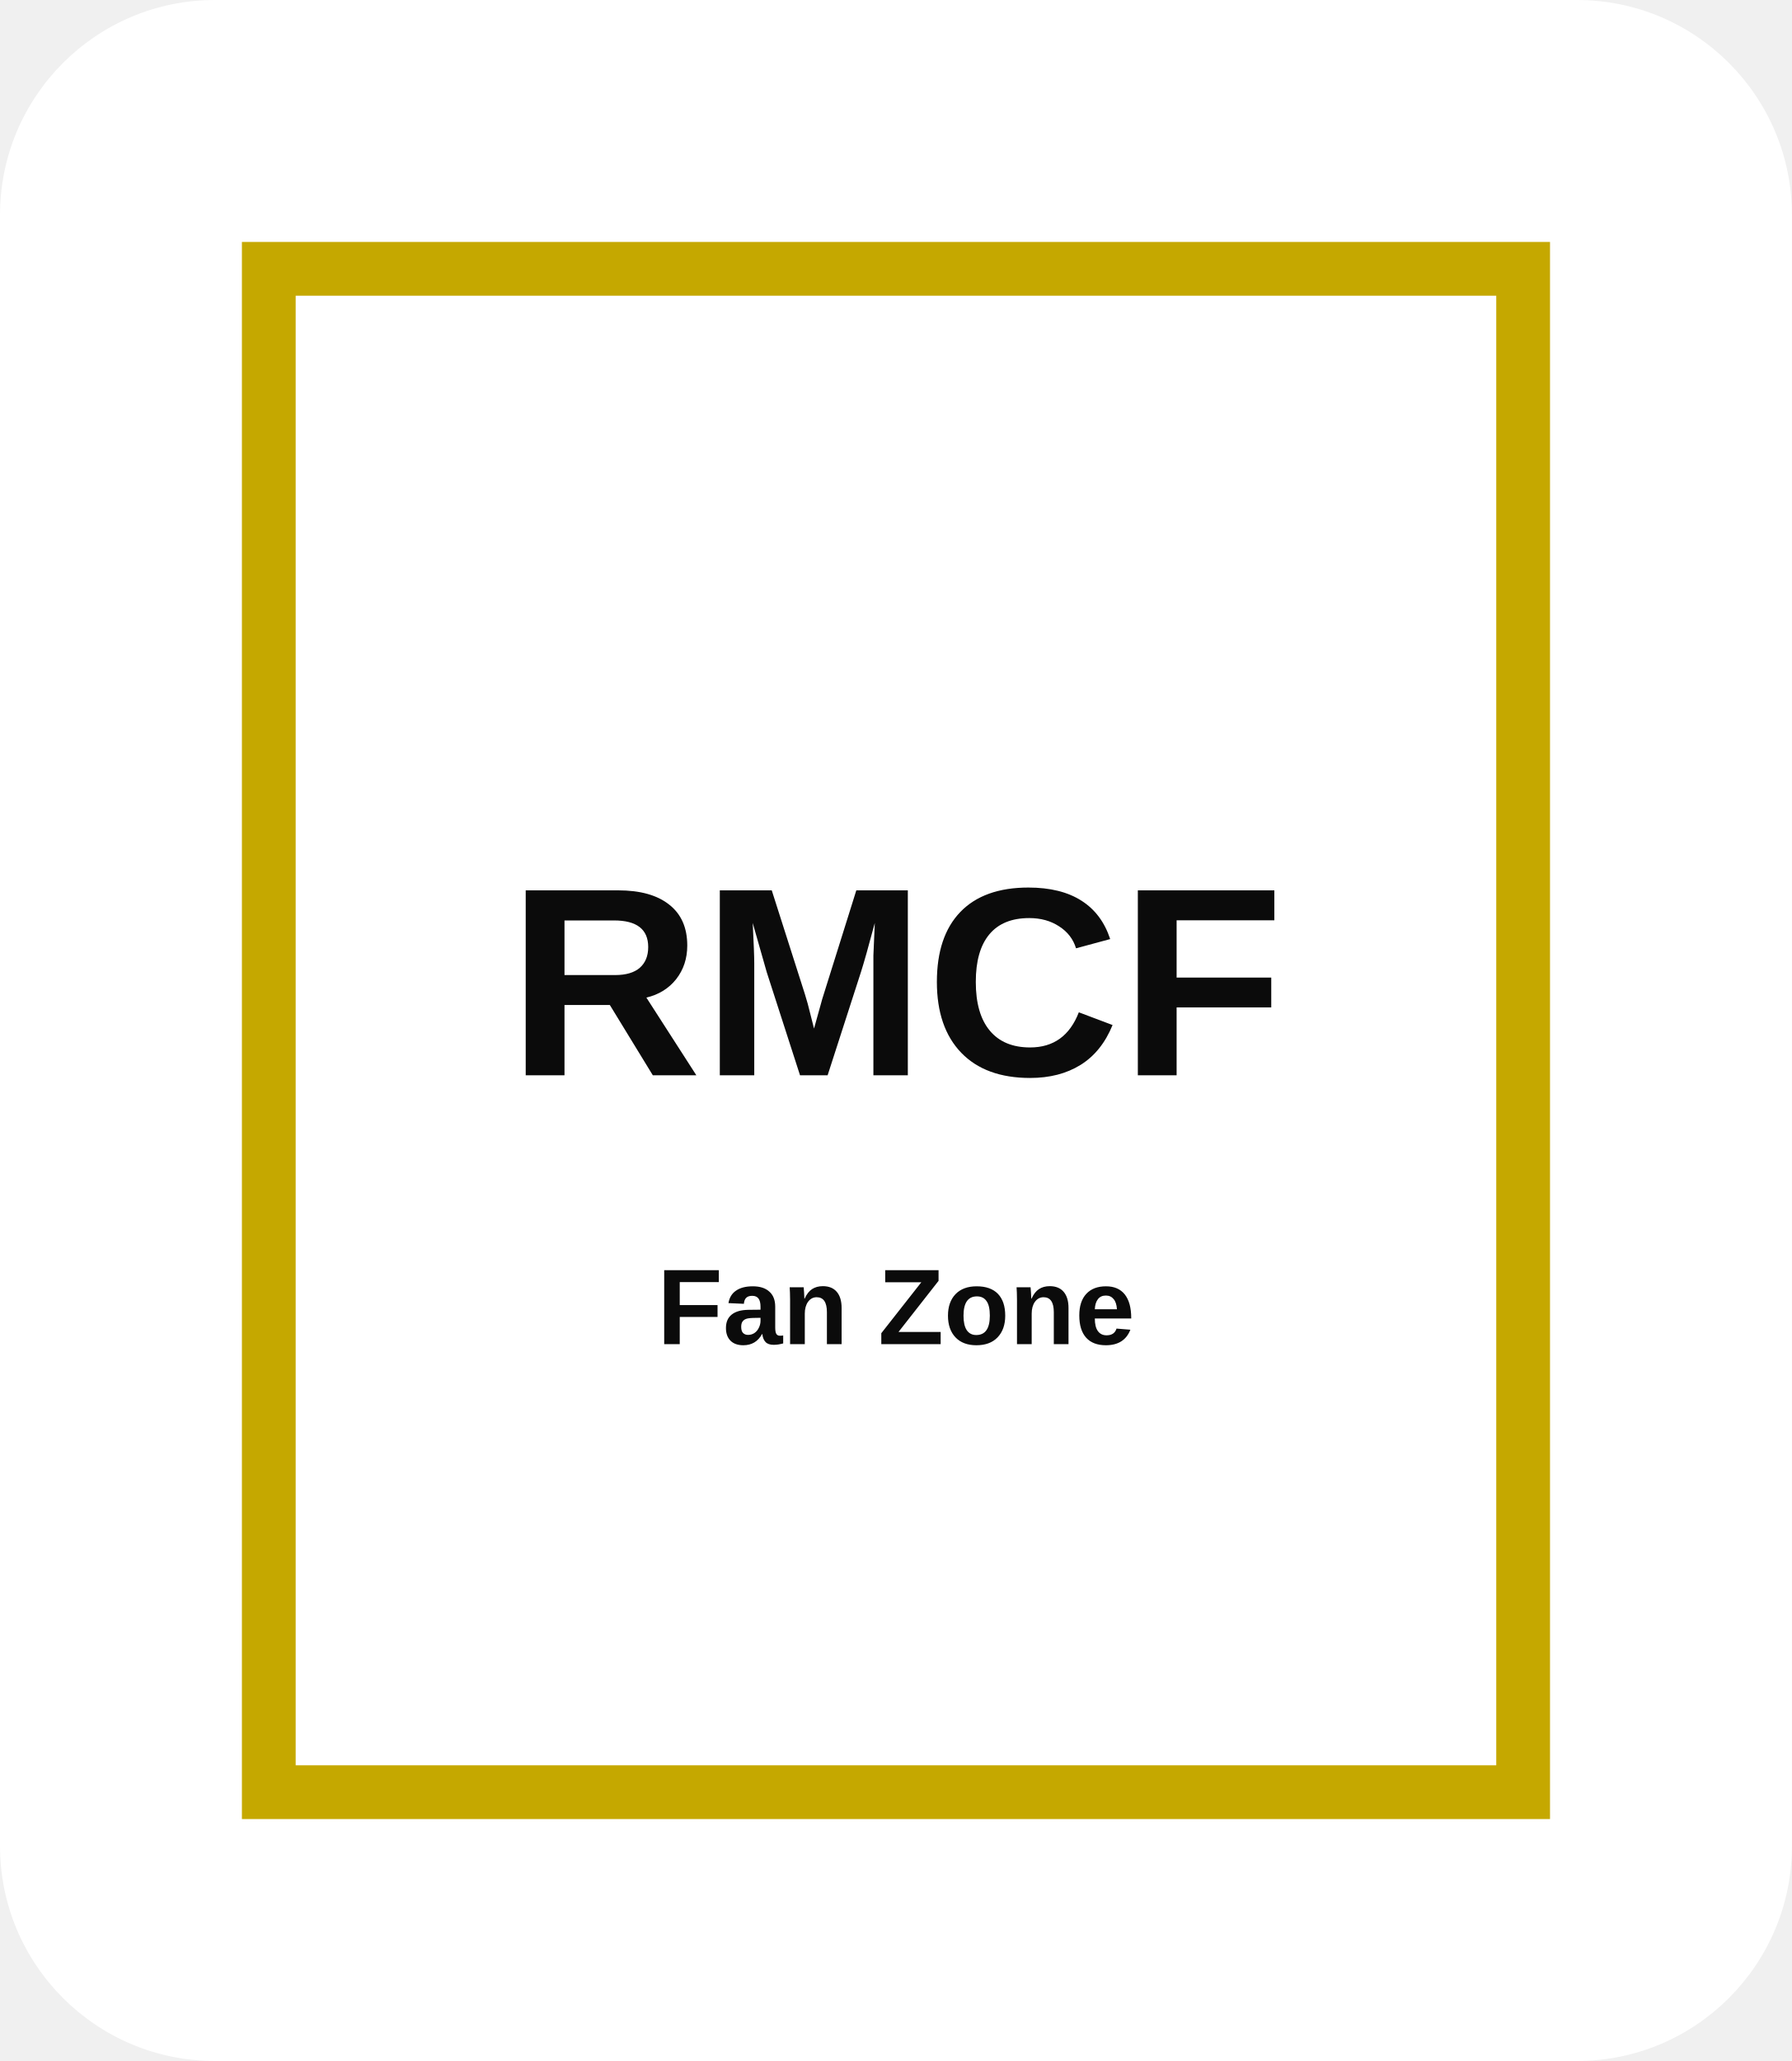
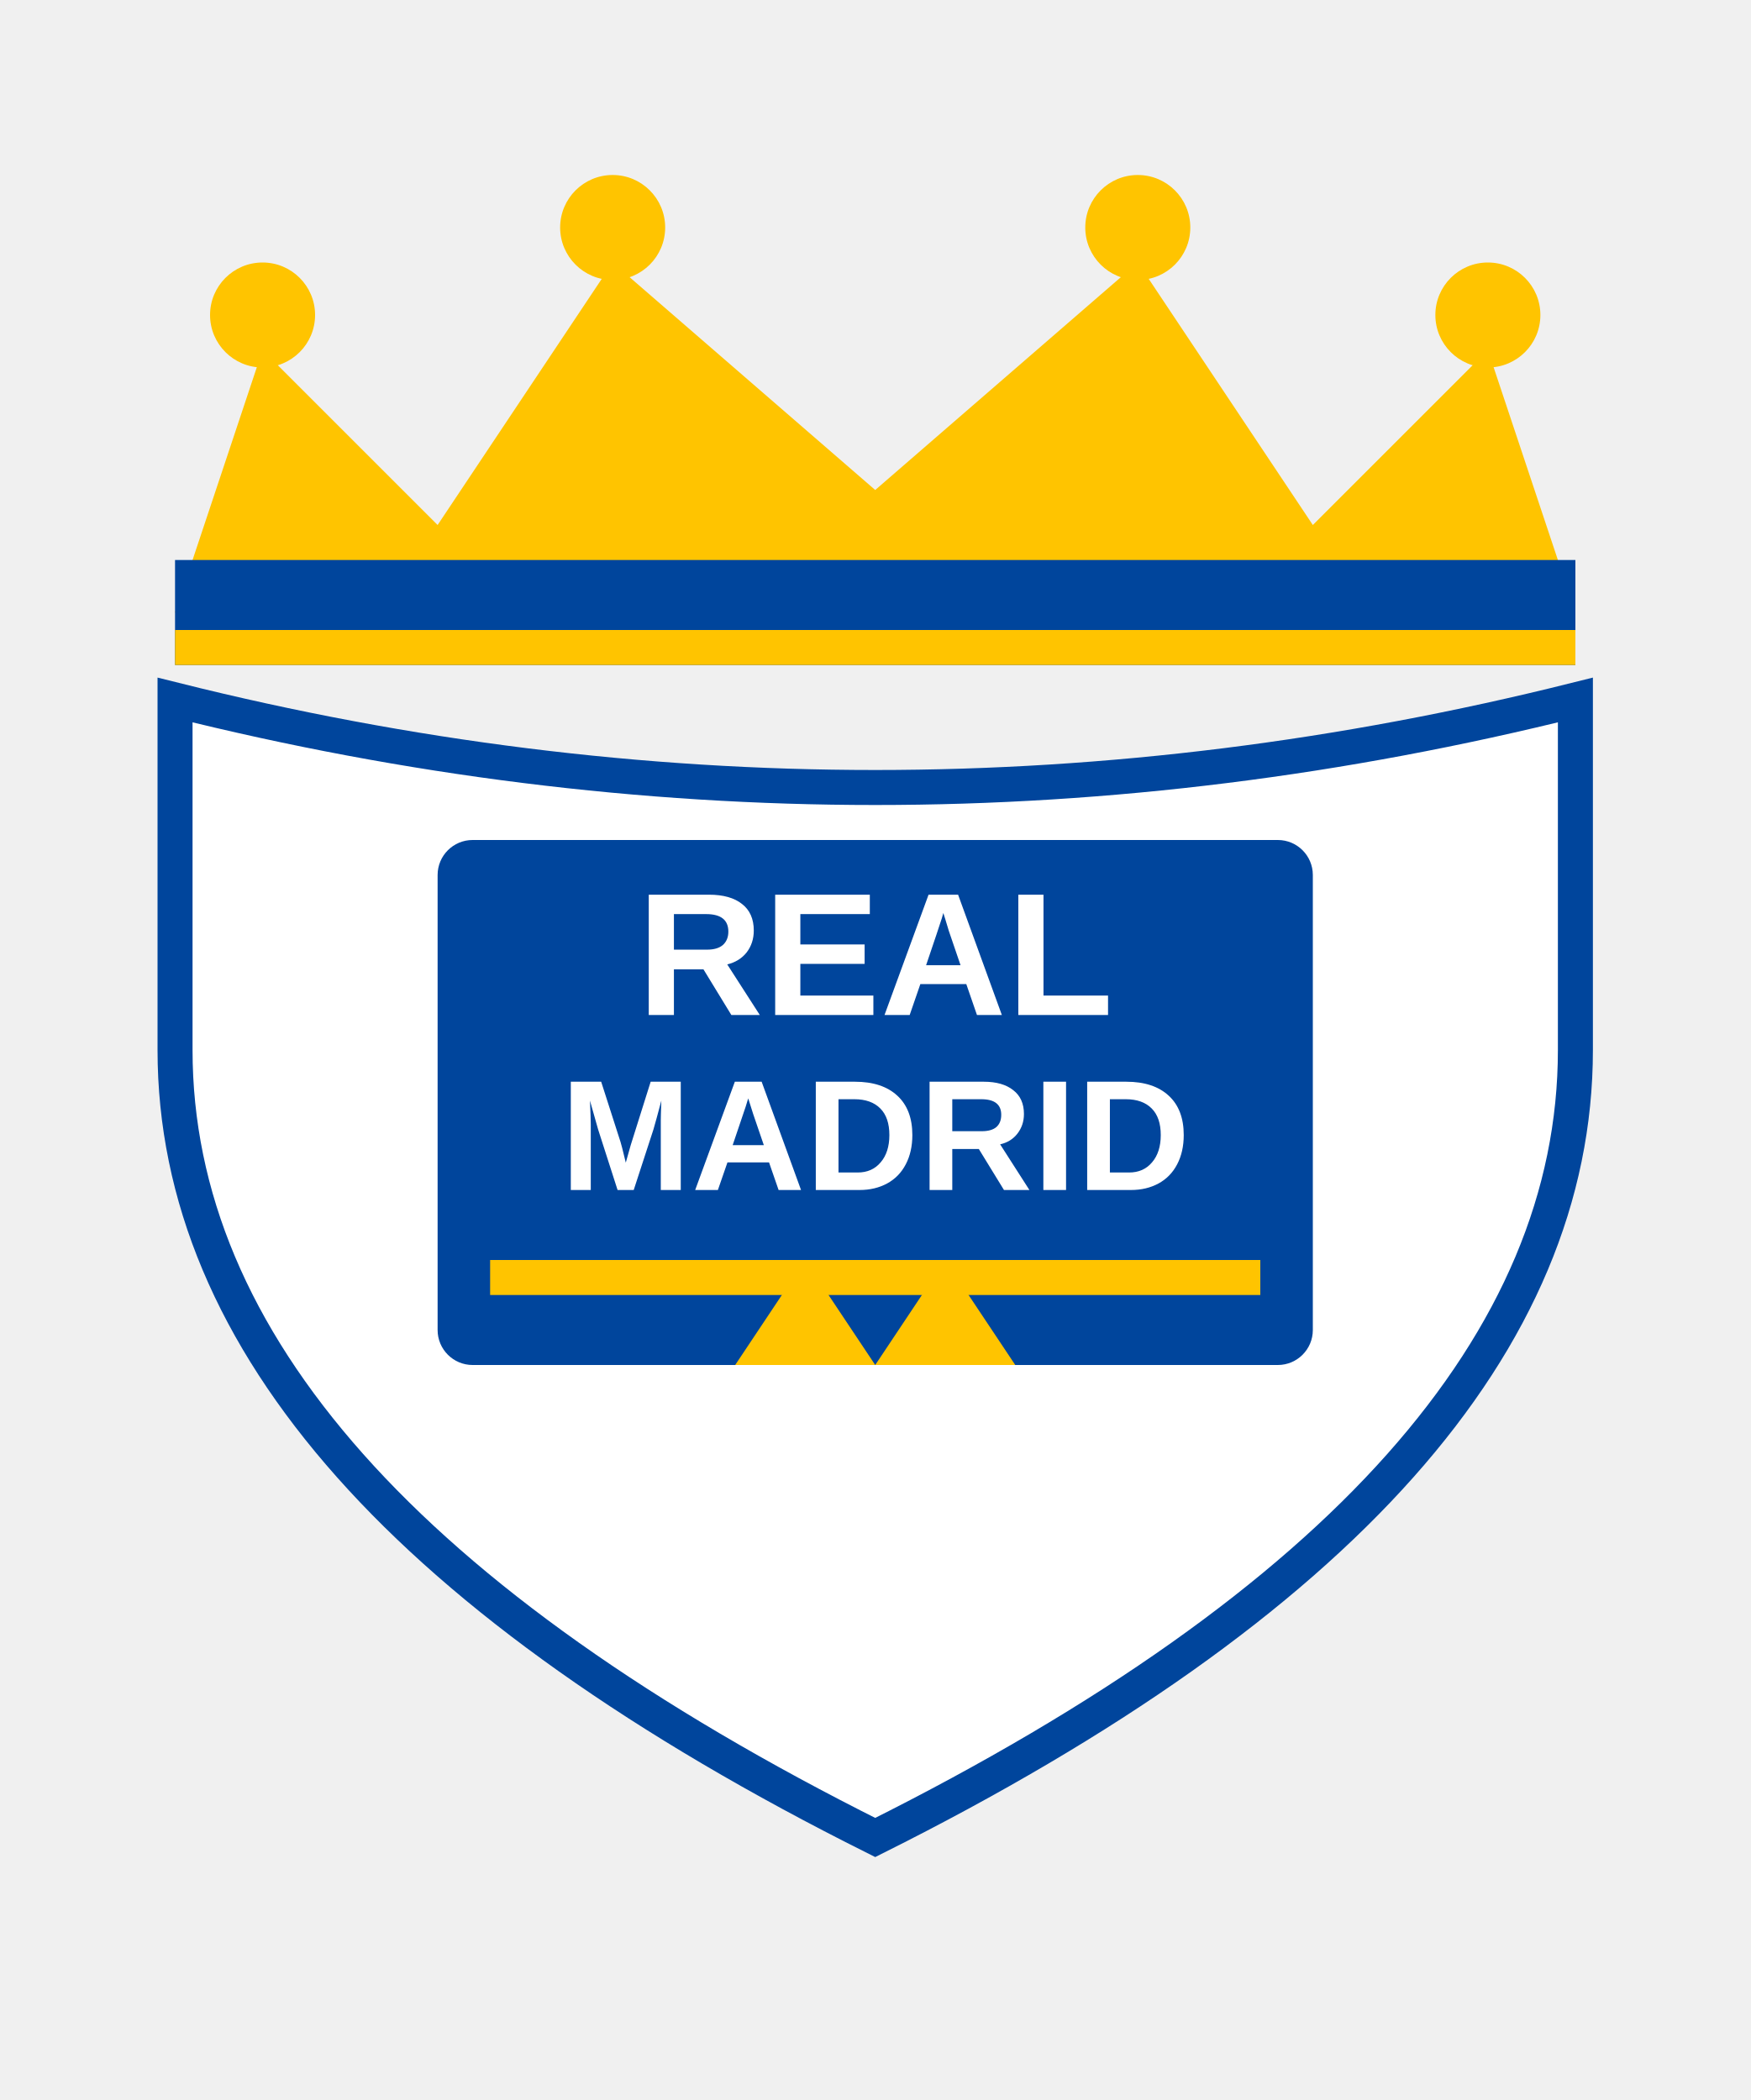
- <svg xmlns="http://www.w3.org/2000/svg" viewBox="0 0 200 230">
-   <defs>
-     <style>
-       .bg{fill:#ffffff}
-       .border{fill:none;stroke:#c5a800;stroke-width:6}
-       .text{fill:#0b0b0b;font-family:Arial-BoldMT, Arial;font-weight:700}
-     </style>
-   </defs>
-   <rect width="200" height="230" rx="24" fill="#ffffff" />
-   <path class="border" d="M30 30 L170 30 L170 200 L30 200 Z" />
-   <text x="100" y="120" font-size="30" text-anchor="middle" class="text">RMCF</text>
-   <text x="100" y="150" font-size="12" text-anchor="middle" class="text">Fan Zone</text>
+ <svg xmlns="http://www.w3.org/2000/svg" viewBox="0 0 100 120">
+   <path d="M10 35 L15 20 L25 30 L35 15 L50 28 L65 15 L75 30 L85 20 L90 35 Z" fill="#FFC400" />
+   <circle cx="15" cy="18" r="3" fill="#FFC400" />
+   <circle cx="35" cy="13" r="3" fill="#FFC400" />
+   <circle cx="65" cy="13" r="3" fill="#FFC400" />
+   <circle cx="85" cy="18" r="3" fill="#FFC400" />
+   <rect x="10" y="32" width="80" height="6" fill="#00459C" />
+   <rect x="10" y="36" width="80" height="2" fill="#FFC400" />
+   <path d="M10 40 Q10 40 10 60 Q10 85 50 105 Q90 85 90 60 Q90 40 90 40 Q50 50 10 40 Z" fill="white" stroke="#00459C" stroke-width="2" />
+   <path d="M18 45 Q18 45 18 62 Q18 82 50 98 Q82 82 82 62 Q82 45 82 45 Q50 53 18 45 Z" fill="white" />
+   <rect x="25" y="48" width="50" height="30" fill="#00459C" rx="2" />
+   <text x="50" y="58" font-family="Arial, sans-serif" font-size="10" font-weight="bold" fill="white" text-anchor="middle">REAL</text>
+   <text x="50" y="68" font-family="Arial, sans-serif" font-size="9" font-weight="bold" fill="white" text-anchor="middle">MADRID</text>
+   <rect x="28" y="72" width="44" height="2" fill="#FFC400" />
+   <polygon points="42,78 46,72 50,78 54,72 58,78" fill="#FFC400" />
</svg>
